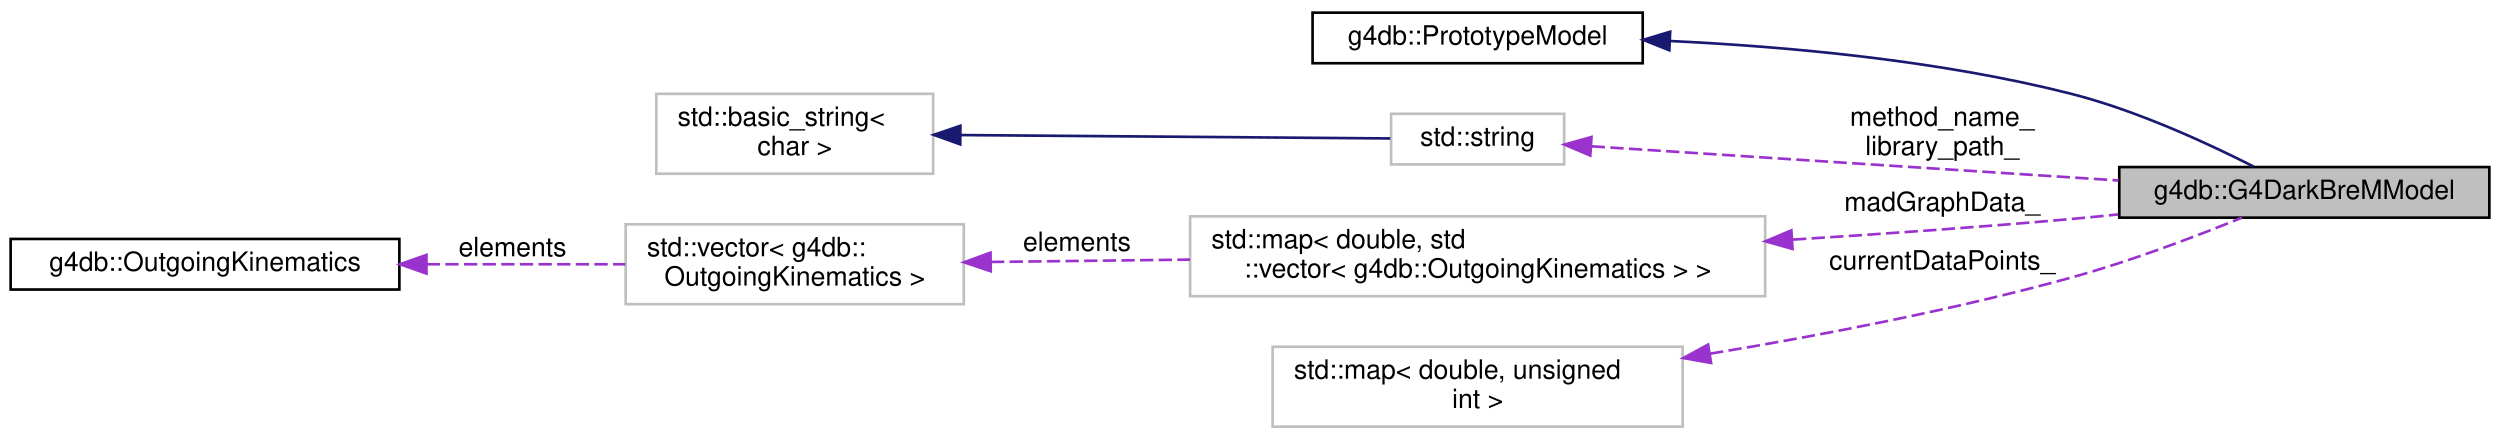
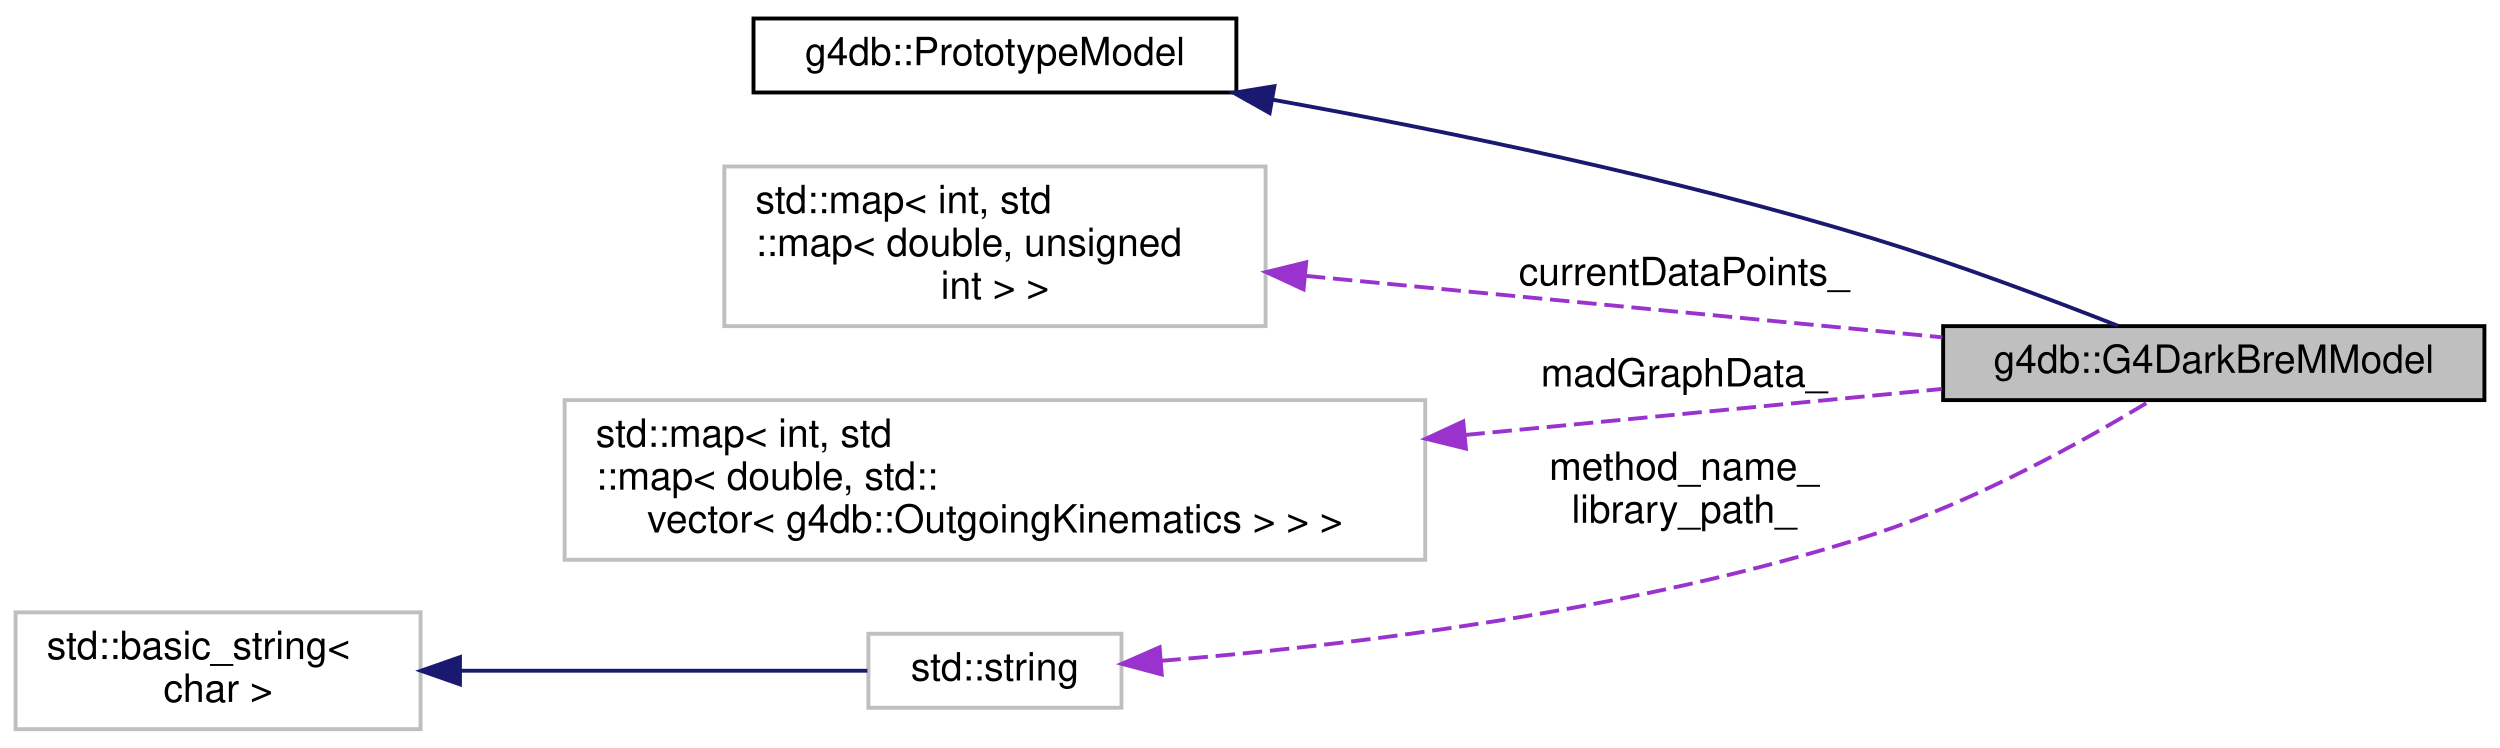
- <svg xmlns="http://www.w3.org/2000/svg" xmlns:xlink="http://www.w3.org/1999/xlink" width="939pt" height="165pt" viewBox="0.00 0.00 939.00 164.50">
-   <g id="graph0" class="graph" transform="scale(1 1) rotate(0) translate(4 160.5)">
+ <svg xmlns="http://www.w3.org/2000/svg" xmlns:xlink="http://www.w3.org/1999/xlink" width="642pt" height="192pt" viewBox="0.00 0.00 642.00 191.50">
+   <g id="graph0" class="graph" transform="scale(1 1) rotate(0) translate(4 187.5)">
    <g id="node1" class="node">
      <g id="a_node1">
        <a xlink:title=" ">
-           <polygon fill="#bfbfbf" stroke="black" points="792,-79 792,-98 931,-98 931,-79 792,-79" />
-           <text text-anchor="middle" x="861.5" y="-86" font-family="Helvetica,sans-Serif" font-size="10.00">g4db::G4DarkBreMModel</text>
+           <polygon fill="#bfbfbf" stroke="black" points="495,-85 495,-104 634,-104 634,-85 495,-85" />
+           <text text-anchor="middle" x="564.5" y="-92" font-family="Helvetica,sans-Serif" font-size="10.00">g4db::G4DarkBreMModel</text>
        </a>
      </g>
    </g>
    <g id="node2" class="node">
      <g id="a_node2">
        <a xlink:href="classg4db_1_1PrototypeModel.html" target="_top" xlink:title="Abstract class representing a model for dark brem.">
-           <polygon fill="none" stroke="black" points="489,-137 489,-156 613,-156 613,-137 489,-137" />
-           <text text-anchor="middle" x="551" y="-144" font-family="Helvetica,sans-Serif" font-size="10.00">g4db::PrototypeModel</text>
+           <polygon fill="none" stroke="black" points="189.5,-164 189.5,-183 313.5,-183 313.5,-164 189.5,-164" />
+           <text text-anchor="middle" x="251.5" y="-171" font-family="Helvetica,sans-Serif" font-size="10.00">g4db::PrototypeModel</text>
        </a>
      </g>
    </g>
    <g id="edge1" class="edge">
-       <path fill="none" stroke="midnightblue" d="M623.2,-145.35C667.23,-143.27 724.58,-138.08 774,-125.5 798.69,-119.21 825.41,-106.85 842.52,-98.15" />
-       <polygon fill="midnightblue" stroke="midnightblue" points="623.01,-141.86 613.17,-145.78 623.31,-148.85 623.01,-141.86" />
+       <path fill="none" stroke="midnightblue" d="M322.69,-162.17C367.37,-154.13 426.19,-142.03 477,-126.5 498.59,-119.9 522.64,-110.86 539.89,-104.08" />
+       <polygon fill="midnightblue" stroke="midnightblue" points="322.04,-158.73 312.8,-163.92 323.26,-165.62 322.04,-158.73" />
    </g>
    <g id="node3" class="node">
      <g id="a_node3">
-         <a xlink:title="STL class.">
-           <polygon fill="none" stroke="#bfbfbf" points="518.5,-99 518.5,-118 583.5,-118 583.5,-99 518.5,-99" />
-           <text text-anchor="middle" x="551" y="-106" font-family="Helvetica,sans-Serif" font-size="10.00">std::string</text>
+         <a xlink:title=" ">
+           <polygon fill="none" stroke="#bfbfbf" points="182,-104 182,-145 321,-145 321,-104 182,-104" />
+           <text text-anchor="start" x="190" y="-133" font-family="Helvetica,sans-Serif" font-size="10.00">std::map&lt; int, std</text>
+           <text text-anchor="start" x="190" y="-122" font-family="Helvetica,sans-Serif" font-size="10.00">::map&lt; double, unsigned</text>
+           <text text-anchor="middle" x="251.5" y="-111" font-family="Helvetica,sans-Serif" font-size="10.00"> int &gt; &gt;</text>
        </a>
      </g>
    </g>
    <g id="edge2" class="edge">
-       <path fill="none" stroke="#9a32cd" stroke-dasharray="5,2" d="M593.85,-105.79C644.67,-102.49 731.12,-96.89 791.77,-92.96" />
-       <polygon fill="#9a32cd" stroke="#9a32cd" points="593.32,-102.31 583.57,-106.45 593.77,-109.3 593.32,-102.31" />
-       <text text-anchor="middle" x="725.5" y="-113.5" font-family="Helvetica,sans-Serif" font-size="10.00"> method_name_</text>
-       <text text-anchor="middle" x="725.5" y="-102.5" font-family="Helvetica,sans-Serif" font-size="10.00">library_path_</text>
+       <path fill="none" stroke="#9a32cd" stroke-dasharray="5,2" d="M331.34,-116.9C381.74,-112.03 446.47,-105.79 494.77,-101.13" />
+       <polygon fill="#9a32cd" stroke="#9a32cd" points="330.75,-113.44 321.14,-117.88 331.43,-120.4 330.75,-113.44" />
+       <text text-anchor="middle" x="428.5" y="-114.5" font-family="Helvetica,sans-Serif" font-size="10.00"> currentDataPoints_</text>
    </g>
    <g id="node4" class="node">
      <g id="a_node4">
-         <a xlink:title="STL class.">
-           <polygon fill="none" stroke="#bfbfbf" points="242.5,-95.5 242.5,-125.5 346.5,-125.5 346.5,-95.5 242.5,-95.5" />
-           <text text-anchor="start" x="250.5" y="-113.5" font-family="Helvetica,sans-Serif" font-size="10.00">std::basic_string&lt;</text>
-           <text text-anchor="middle" x="294.5" y="-102.5" font-family="Helvetica,sans-Serif" font-size="10.00"> char &gt;</text>
+         <a xlink:title=" ">
+           <polygon fill="none" stroke="#bfbfbf" points="141,-44 141,-85 362,-85 362,-44 141,-44" />
+           <text text-anchor="start" x="149" y="-73" font-family="Helvetica,sans-Serif" font-size="10.00">std::map&lt; int, std</text>
+           <text text-anchor="start" x="149" y="-62" font-family="Helvetica,sans-Serif" font-size="10.00">::map&lt; double, std::</text>
+           <text text-anchor="middle" x="251.5" y="-51" font-family="Helvetica,sans-Serif" font-size="10.00">vector&lt; g4db::OutgoingKinematics &gt; &gt; &gt;</text>
        </a>
      </g>
    </g>
    <g id="edge3" class="edge">
-       <path fill="none" stroke="midnightblue" d="M356.91,-110.02C407.75,-109.62 477.93,-109.07 518.18,-108.75" />
-       <polygon fill="midnightblue" stroke="midnightblue" points="356.67,-106.52 346.7,-110.1 356.72,-113.52 356.67,-106.52" />
+       <path fill="none" stroke="#9a32cd" stroke-dasharray="5,2" d="M372.3,-76.06C413.69,-80.05 458.64,-84.39 494.56,-87.85" />
+       <polygon fill="#9a32cd" stroke="#9a32cd" points="372.44,-72.55 362.15,-75.08 371.76,-79.52 372.44,-72.55" />
+       <text text-anchor="middle" x="428.5" y="-88.5" font-family="Helvetica,sans-Serif" font-size="10.00"> madGraphData_</text>
    </g>
    <g id="node5" class="node">
      <g id="a_node5">
-         <a xlink:title=" ">
-           <polygon fill="none" stroke="#bfbfbf" points="443,-49.5 443,-79.5 659,-79.5 659,-49.5 443,-49.5" />
-           <text text-anchor="start" x="451" y="-67.5" font-family="Helvetica,sans-Serif" font-size="10.00">std::map&lt; double, std</text>
-           <text text-anchor="middle" x="551" y="-56.5" font-family="Helvetica,sans-Serif" font-size="10.00">::vector&lt; g4db::OutgoingKinematics &gt; &gt;</text>
+         <a xlink:title="STL class.">
+           <polygon fill="none" stroke="#bfbfbf" points="219,-6 219,-25 284,-25 284,-6 219,-6" />
+           <text text-anchor="middle" x="251.5" y="-13" font-family="Helvetica,sans-Serif" font-size="10.00">std::string</text>
        </a>
      </g>
    </g>
    <g id="edge4" class="edge">
-       <path fill="none" stroke="#9a32cd" stroke-dasharray="5,2" d="M669.45,-70.76C703.23,-72.87 740.1,-75.47 774,-78.5 779.72,-79.01 785.65,-79.59 791.6,-80.21" />
-       <polygon fill="#9a32cd" stroke="#9a32cd" points="669.27,-67.24 659.07,-70.12 668.84,-74.23 669.27,-67.24" />
-       <text text-anchor="middle" x="725.5" y="-81.5" font-family="Helvetica,sans-Serif" font-size="10.00"> madGraphData_</text>
+       <path fill="none" stroke="#9a32cd" stroke-dasharray="5,2" d="M294.23,-18.06C340.01,-21.76 415.19,-30.52 477,-50.5 503.29,-59 531.4,-74.67 548.2,-84.83" />
+       <polygon fill="#9a32cd" stroke="#9a32cd" points="294.33,-14.55 284.09,-17.28 293.79,-21.53 294.33,-14.55" />
+       <text text-anchor="middle" x="428.5" y="-64.5" font-family="Helvetica,sans-Serif" font-size="10.00"> method_name_</text>
+       <text text-anchor="middle" x="428.5" y="-53.5" font-family="Helvetica,sans-Serif" font-size="10.00">library_path_</text>
    </g>
    <g id="node6" class="node">
      <g id="a_node6">
-         <a xlink:title=" ">
-           <polygon fill="none" stroke="#bfbfbf" points="231,-46.5 231,-76.5 358,-76.5 358,-46.5 231,-46.5" />
-           <text text-anchor="start" x="239" y="-64.5" font-family="Helvetica,sans-Serif" font-size="10.00">std::vector&lt; g4db::</text>
-           <text text-anchor="middle" x="294.5" y="-53.5" font-family="Helvetica,sans-Serif" font-size="10.00">OutgoingKinematics &gt;</text>
+         <a xlink:title="STL class.">
+           <polygon fill="none" stroke="#bfbfbf" points="0,-0.5 0,-30.5 104,-30.5 104,-0.5 0,-0.5" />
+           <text text-anchor="start" x="8" y="-18.5" font-family="Helvetica,sans-Serif" font-size="10.00">std::basic_string&lt;</text>
+           <text text-anchor="middle" x="52" y="-7.5" font-family="Helvetica,sans-Serif" font-size="10.00"> char &gt;</text>
        </a>
      </g>
    </g>
    <g id="edge5" class="edge">
-       <path fill="none" stroke="#9a32cd" stroke-dasharray="5,2" d="M368.21,-62.36C391.5,-62.63 417.79,-62.94 443,-63.24" />
-       <polygon fill="#9a32cd" stroke="#9a32cd" points="368.12,-58.86 358.08,-62.24 368.04,-65.86 368.12,-58.86" />
-       <text text-anchor="middle" x="400.5" y="-66.5" font-family="Helvetica,sans-Serif" font-size="10.00"> elements</text>
-     </g>
-     <g id="node7" class="node">
-       <g id="a_node7">
-         <a xlink:href="structg4db_1_1OutgoingKinematics.html" target="_top" xlink:title="Data frame to store necessary information from LHE files.">
-           <polygon fill="none" stroke="black" points="0,-52 0,-71 146,-71 146,-52 0,-52" />
-           <text text-anchor="middle" x="73" y="-59" font-family="Helvetica,sans-Serif" font-size="10.00">g4db::OutgoingKinematics</text>
-         </a>
-       </g>
-     </g>
-     <g id="edge6" class="edge">
-       <path fill="none" stroke="#9a32cd" stroke-dasharray="5,2" d="M156.26,-61.5C180.96,-61.5 207.65,-61.5 230.86,-61.5" />
-       <polygon fill="#9a32cd" stroke="#9a32cd" points="156.18,-58 146.18,-61.5 156.18,-65 156.18,-58" />
-       <text text-anchor="middle" x="188.5" y="-64.5" font-family="Helvetica,sans-Serif" font-size="10.00"> elements</text>
-     </g>
-     <g id="node8" class="node">
-       <g id="a_node8">
-         <a xlink:title=" ">
-           <polygon fill="none" stroke="#bfbfbf" points="474,-0.5 474,-30.5 628,-30.5 628,-0.5 474,-0.5" />
-           <text text-anchor="start" x="482" y="-18.5" font-family="Helvetica,sans-Serif" font-size="10.00">std::map&lt; double, unsigned</text>
-           <text text-anchor="middle" x="551" y="-7.5" font-family="Helvetica,sans-Serif" font-size="10.00"> int &gt;</text>
-         </a>
-       </g>
-     </g>
-     <g id="edge7" class="edge">
-       <path fill="none" stroke="#9a32cd" stroke-dasharray="5,2" d="M638.31,-27.9C679.73,-34.75 729.84,-44.35 774,-56.5 796.23,-62.62 820.82,-71.98 838.08,-79" />
-       <polygon fill="#9a32cd" stroke="#9a32cd" points="638.69,-24.42 628.25,-26.26 637.56,-31.33 638.69,-24.42" />
-       <text text-anchor="middle" x="725.5" y="-59.5" font-family="Helvetica,sans-Serif" font-size="10.00"> currentDataPoints_</text>
+       <path fill="none" stroke="midnightblue" d="M114.14,-15.5C148.75,-15.5 190.61,-15.5 218.74,-15.5" />
+       <polygon fill="midnightblue" stroke="midnightblue" points="114.12,-12 104.12,-15.5 114.12,-19 114.12,-12" />
    </g>
  </g>
</svg>
